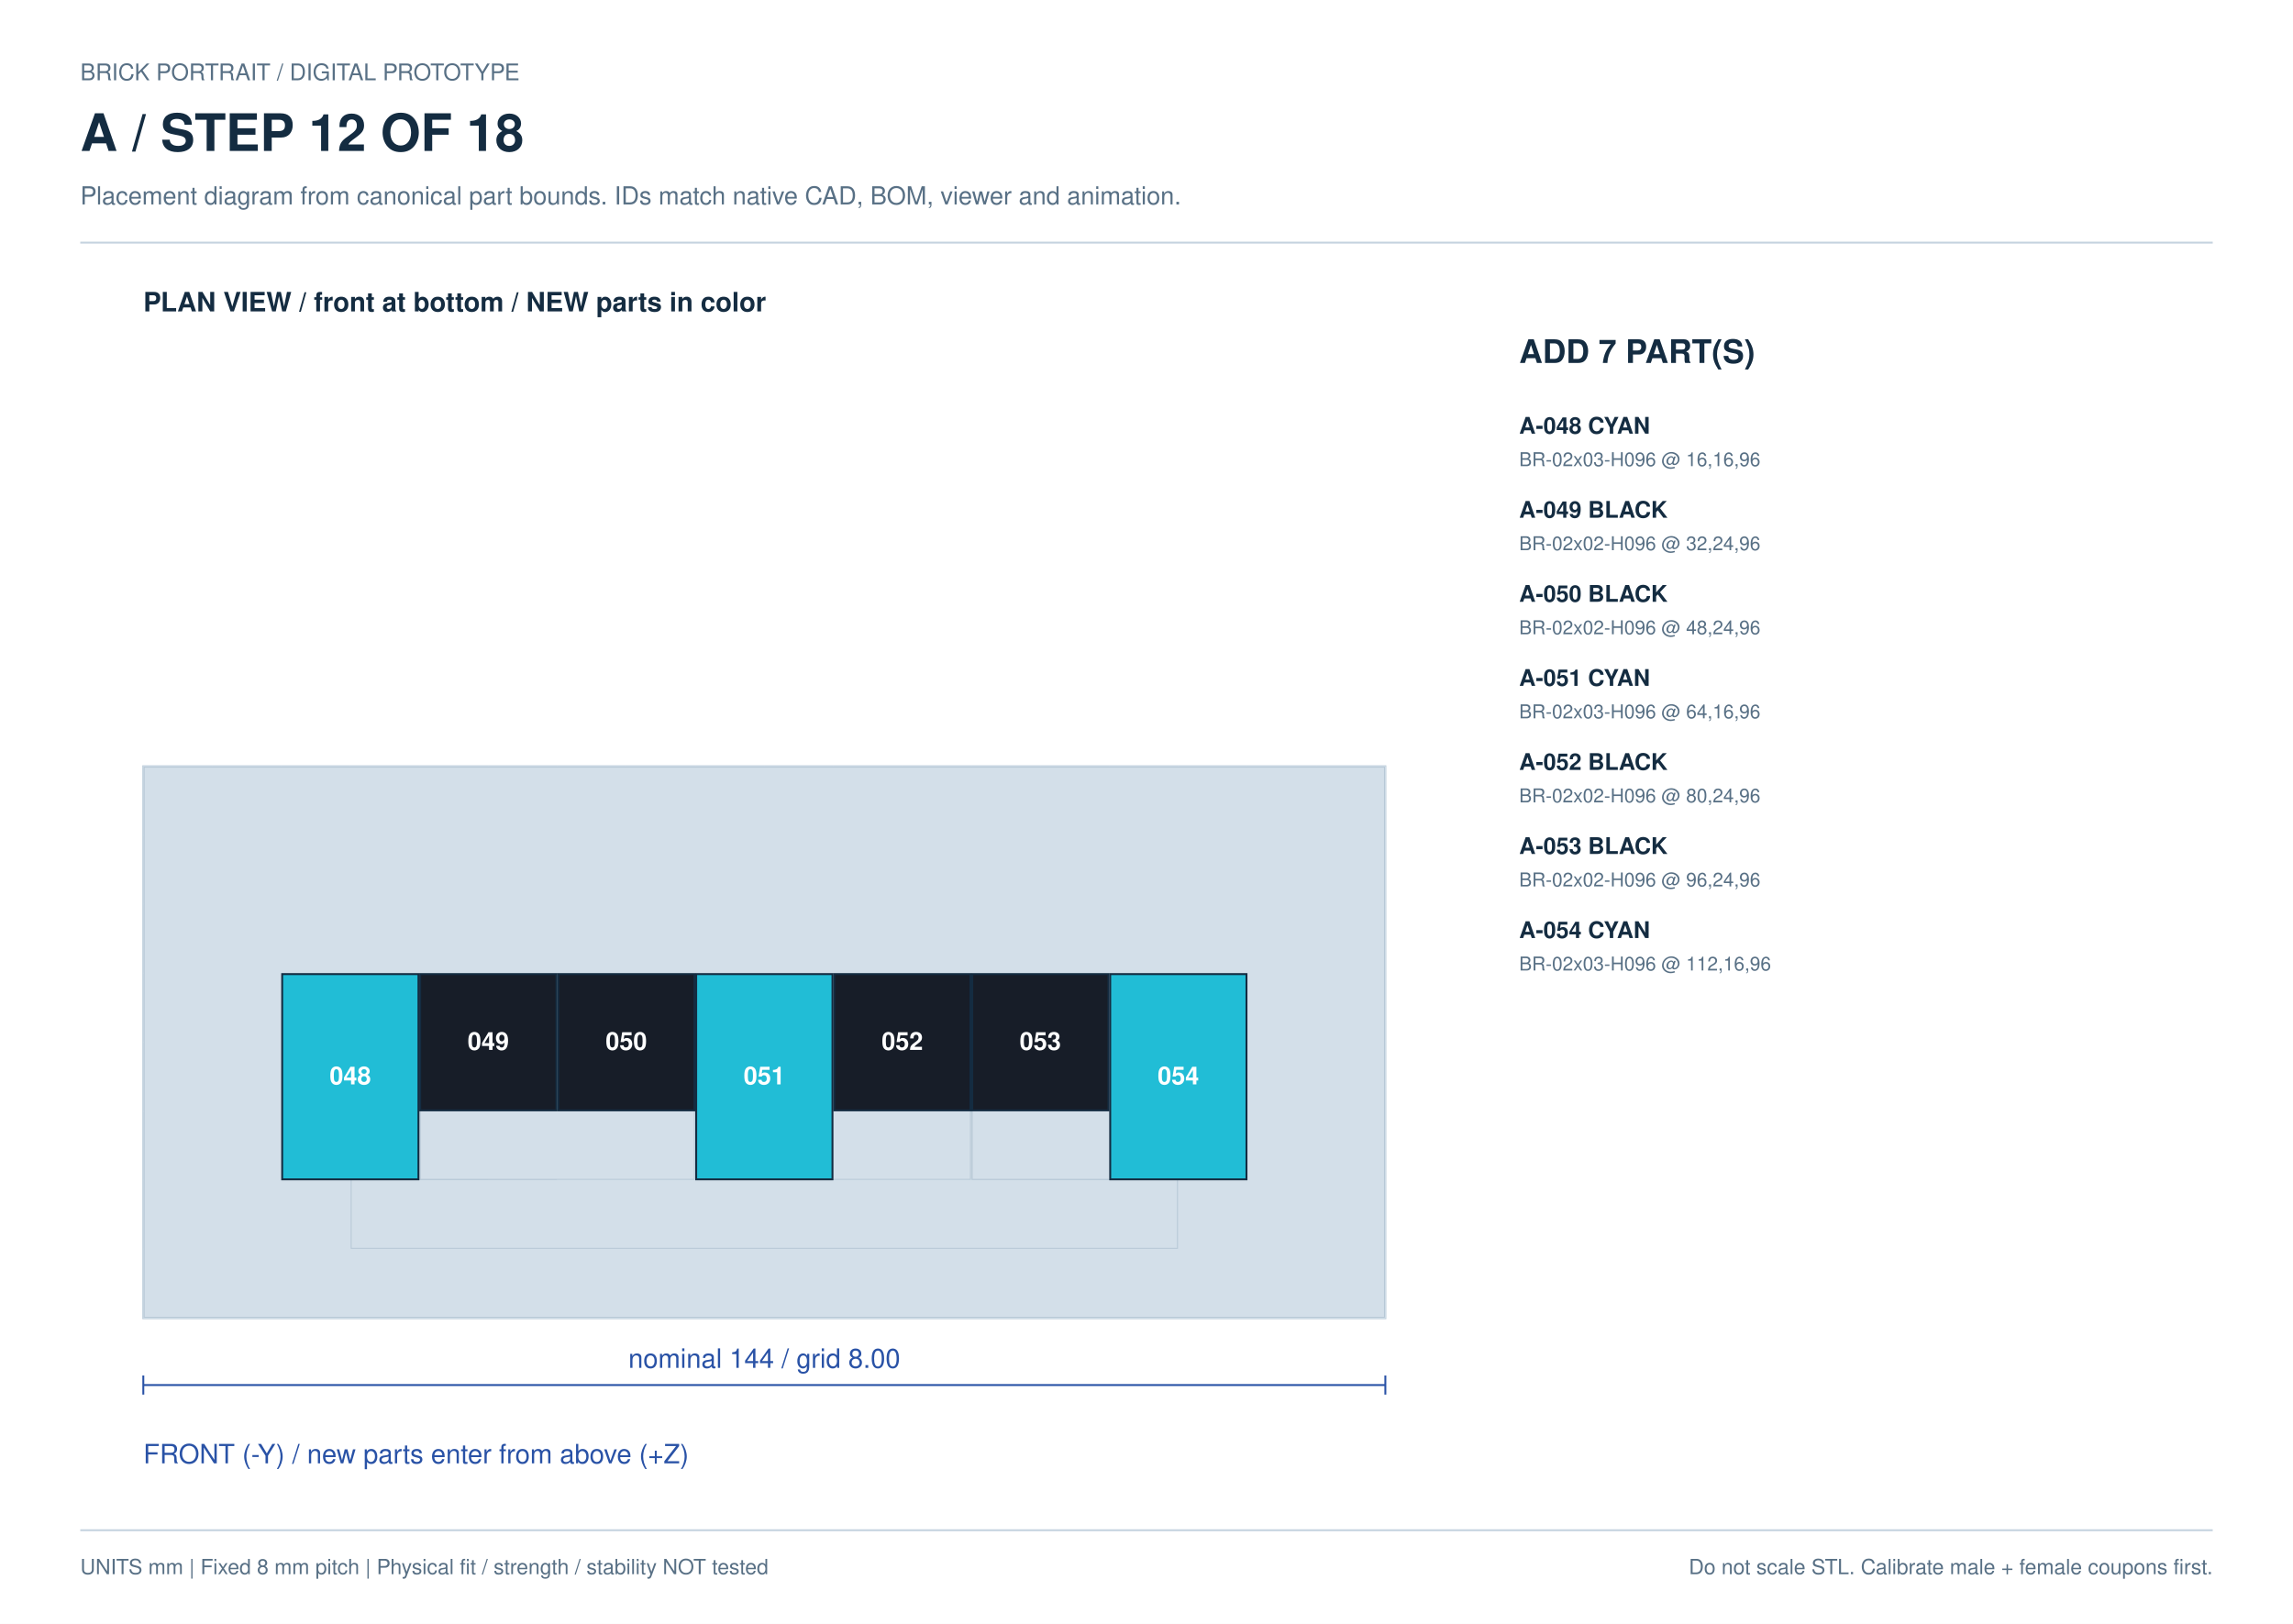
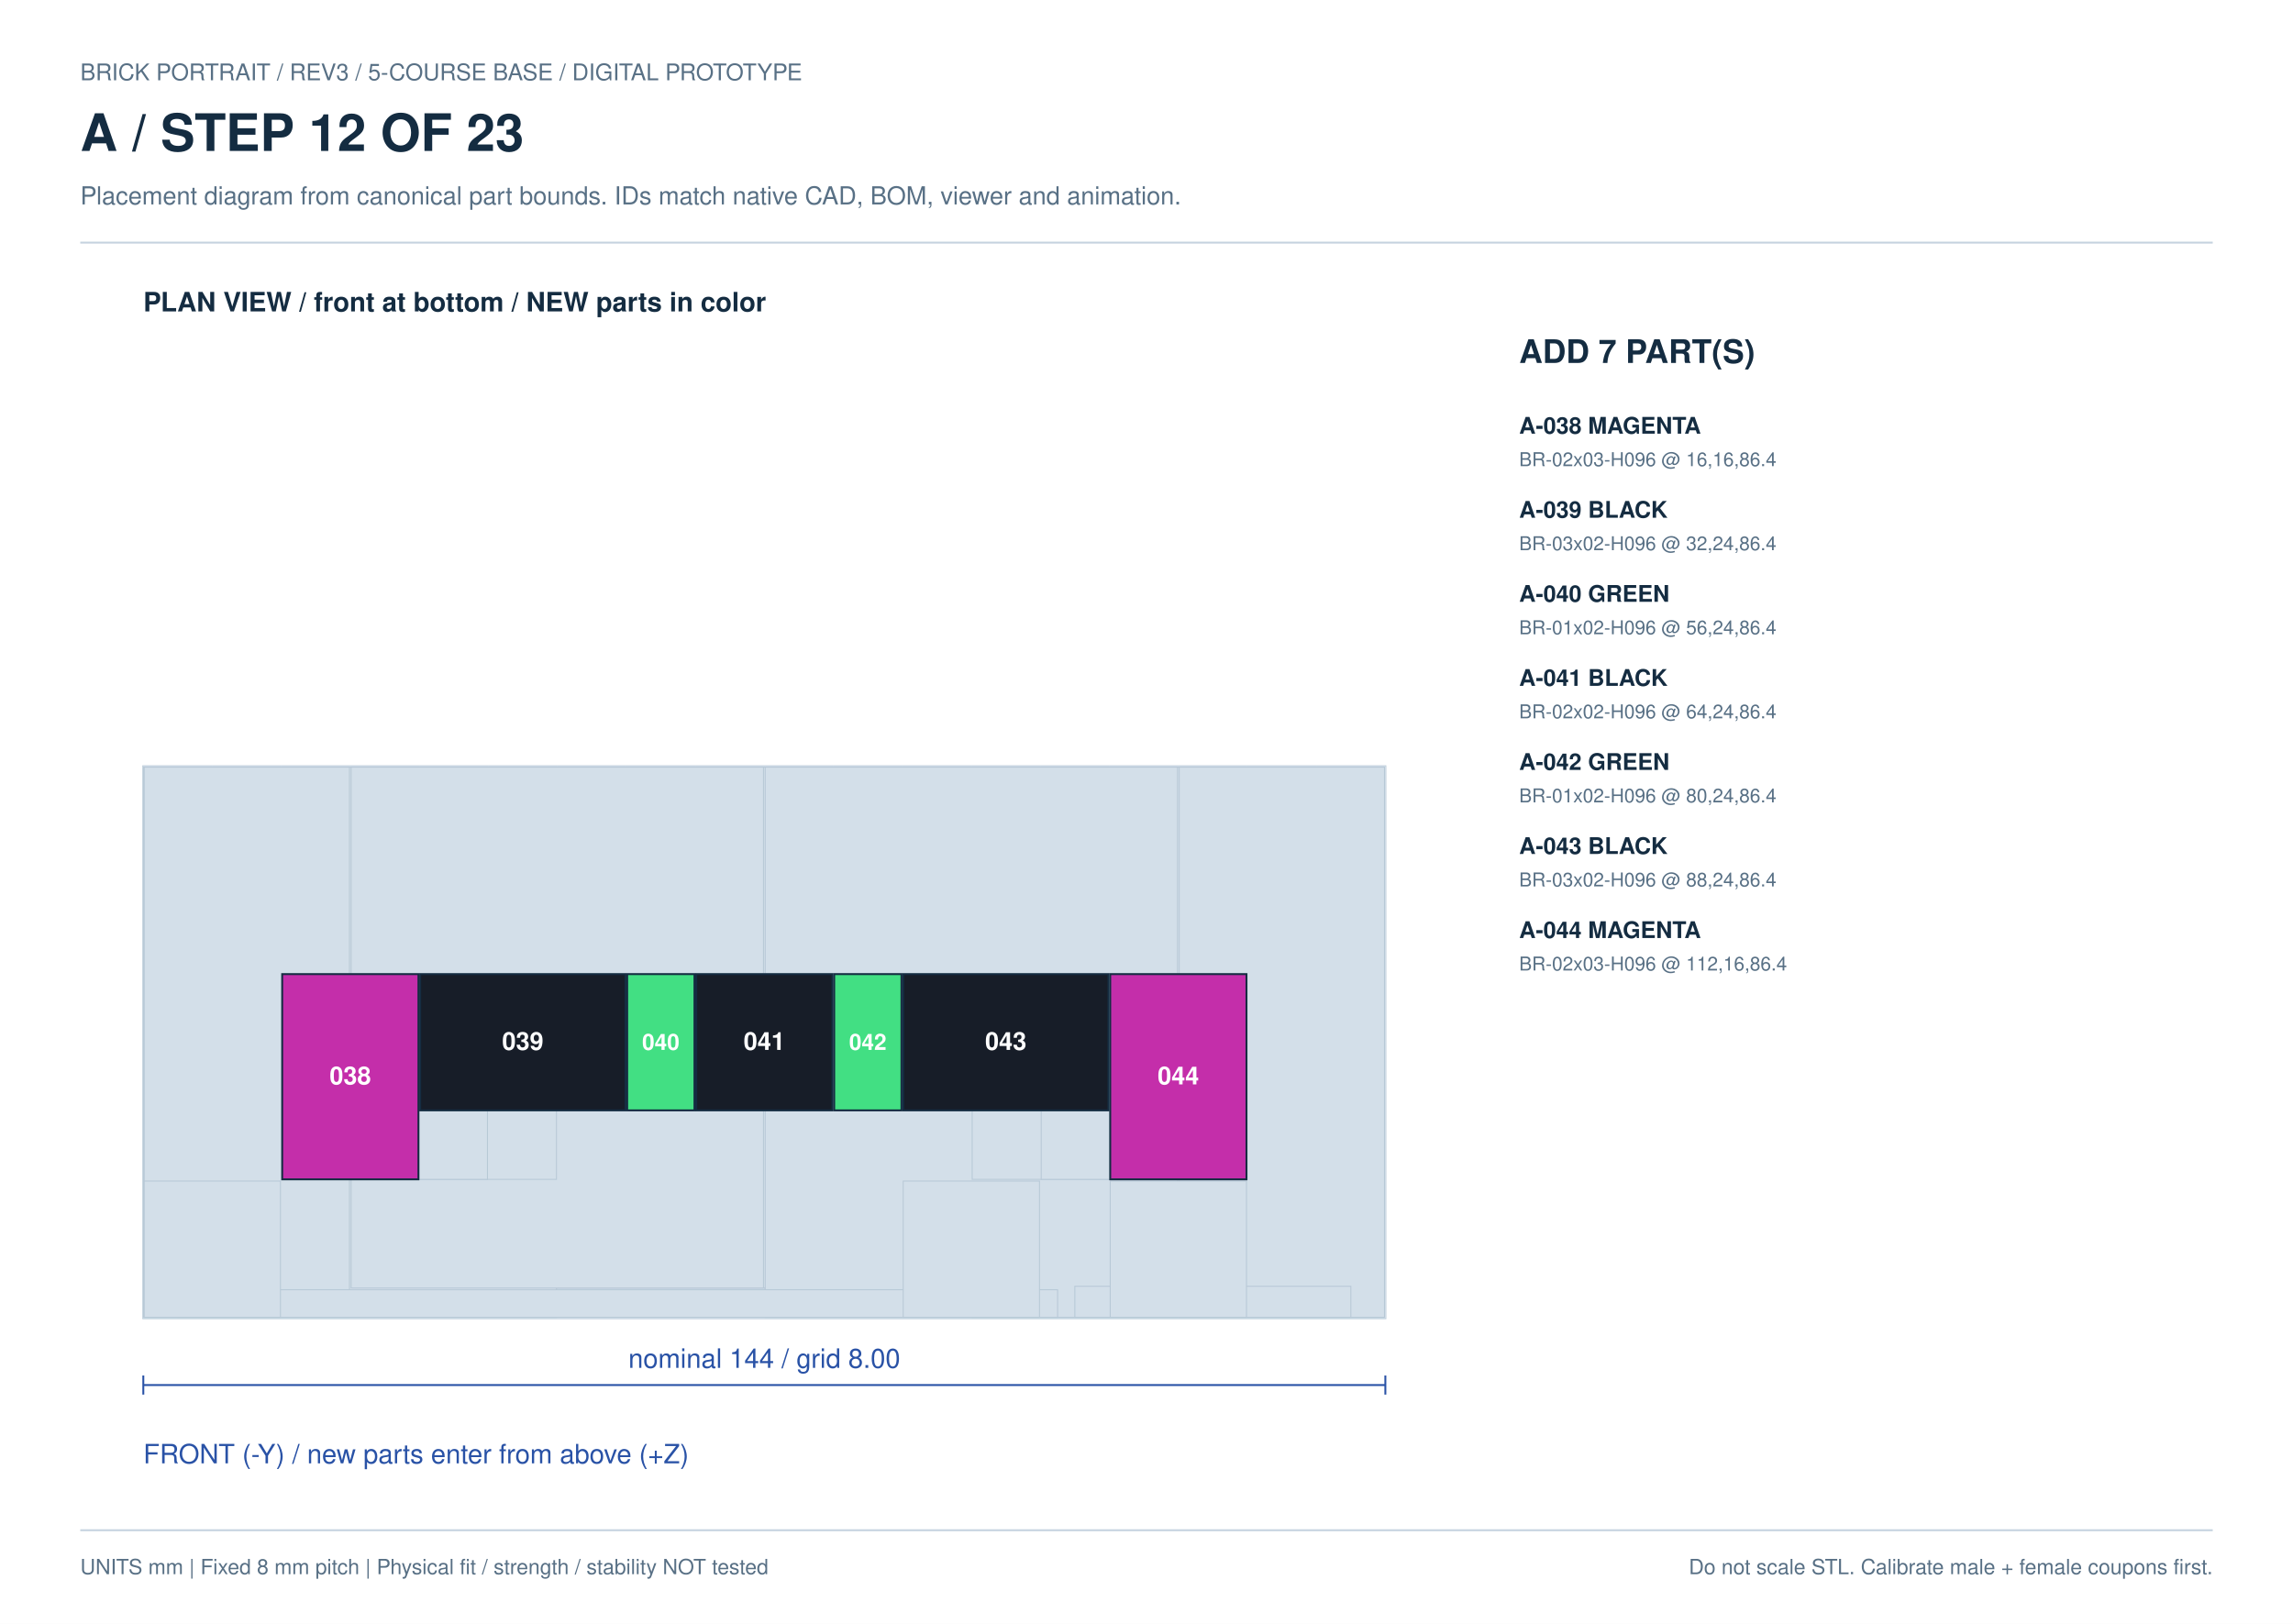
<svg xmlns="http://www.w3.org/2000/svg" width="420mm" height="297.5mm" viewBox="0 0 1200 850">
  <rect width="1200" height="850" fill="white" />
-   <text x="42" y="42" font-family="Helvetica,Arial,sans-serif" font-size="12" fill="#587085" font-weight="normal" text-anchor="start">BRICK PORTRAIT / DIGITAL PROTOTYPE</text>
-   <text x="42" y="79" font-family="Helvetica,Arial,sans-serif" font-size="27" fill="#142c41" font-weight="bold" text-anchor="start">A / STEP 12 OF 18</text>
+   <text x="42" y="42" font-family="Helvetica,Arial,sans-serif" font-size="12" fill="#587085" font-weight="normal" text-anchor="start">BRICK PORTRAIT / REV3 / 5-COURSE BASE / DIGITAL PROTOTYPE</text>
+   <text x="42" y="79" font-family="Helvetica,Arial,sans-serif" font-size="27" fill="#142c41" font-weight="bold" text-anchor="start">A / STEP 12 OF 23</text>
  <text x="42" y="107" font-family="Helvetica,Arial,sans-serif" font-size="13" fill="#587085" font-weight="normal" text-anchor="start">Placement diagram from canonical part bounds. IDs match native CAD, BOM, viewer and animation.</text>
  <line x1="42" y1="127" x2="1158" y2="127" stroke="#c5d3df" stroke-width="1" />
  <text x="75" y="163" font-family="Helvetica,Arial,sans-serif" font-size="14" fill="#142c41" font-weight="bold" text-anchor="start">PLAN VIEW / front at bottom / NEW parts in color</text>
  <rect x="75" y="401.111" width="650.0" height="288.889" fill="#edf3f8" stroke="#b7c8d6" />
  <line x1="75.0" y1="401.111" x2="75.0" y2="690" stroke="#d0dde8" stroke-width="0.5" />
  <line x1="111.111" y1="401.111" x2="111.111" y2="690" stroke="#d0dde8" stroke-width="0.5" />
  <line x1="147.222" y1="401.111" x2="147.222" y2="690" stroke="#d0dde8" stroke-width="0.5" />
  <line x1="183.333" y1="401.111" x2="183.333" y2="690" stroke="#d0dde8" stroke-width="0.5" />
  <line x1="219.444" y1="401.111" x2="219.444" y2="690" stroke="#d0dde8" stroke-width="0.5" />
  <line x1="255.556" y1="401.111" x2="255.556" y2="690" stroke="#d0dde8" stroke-width="0.5" />
  <line x1="291.667" y1="401.111" x2="291.667" y2="690" stroke="#d0dde8" stroke-width="0.5" />
  <line x1="327.778" y1="401.111" x2="327.778" y2="690" stroke="#d0dde8" stroke-width="0.5" />
  <line x1="363.889" y1="401.111" x2="363.889" y2="690" stroke="#d0dde8" stroke-width="0.5" />
  <line x1="400.0" y1="401.111" x2="400.0" y2="690" stroke="#d0dde8" stroke-width="0.5" />
  <line x1="436.111" y1="401.111" x2="436.111" y2="690" stroke="#d0dde8" stroke-width="0.5" />
  <line x1="472.222" y1="401.111" x2="472.222" y2="690" stroke="#d0dde8" stroke-width="0.5" />
  <line x1="508.333" y1="401.111" x2="508.333" y2="690" stroke="#d0dde8" stroke-width="0.5" />
  <line x1="544.444" y1="401.111" x2="544.444" y2="690" stroke="#d0dde8" stroke-width="0.5" />
  <line x1="580.556" y1="401.111" x2="580.556" y2="690" stroke="#d0dde8" stroke-width="0.5" />
  <line x1="616.667" y1="401.111" x2="616.667" y2="690" stroke="#d0dde8" stroke-width="0.5" />
  <line x1="652.778" y1="401.111" x2="652.778" y2="690" stroke="#d0dde8" stroke-width="0.5" />
  <line x1="688.889" y1="401.111" x2="688.889" y2="690" stroke="#d0dde8" stroke-width="0.5" />
  <line x1="725.0" y1="401.111" x2="725.0" y2="690" stroke="#d0dde8" stroke-width="0.5" />
  <line x1="75" y1="690.0" x2="725.0" y2="690.0" stroke="#d0dde8" stroke-width="0.5" />
  <line x1="75" y1="653.889" x2="725.0" y2="653.889" stroke="#d0dde8" stroke-width="0.5" />
  <line x1="75" y1="617.778" x2="725.0" y2="617.778" stroke="#d0dde8" stroke-width="0.5" />
  <line x1="75" y1="581.667" x2="725.0" y2="581.667" stroke="#d0dde8" stroke-width="0.5" />
  <line x1="75" y1="545.556" x2="725.0" y2="545.556" stroke="#d0dde8" stroke-width="0.5" />
  <line x1="75" y1="509.444" x2="725.0" y2="509.444" stroke="#d0dde8" stroke-width="0.5" />
  <line x1="75" y1="473.333" x2="725.0" y2="473.333" stroke="#d0dde8" stroke-width="0.5" />
  <line x1="75" y1="437.222" x2="725.0" y2="437.222" stroke="#d0dde8" stroke-width="0.5" />
  <line x1="75" y1="401.111" x2="725.0" y2="401.111" stroke="#d0dde8" stroke-width="0.5" />
  <rect x="75.451" y="401.562" width="649.097" height="287.986" fill="#d3dfe9" stroke="#b7c8d6" stroke-width="0.5" />
-   <rect x="183.785" y="582.118" width="432.431" height="71.319" fill="#d3dfe9" stroke="#b7c8d6" stroke-width="0.5" />
+   <rect x="75.451" y="401.562" width="215.764" height="287.986" fill="#d3dfe9" stroke="#b7c8d6" stroke-width="0.5" />
+   <rect x="292.118" y="401.562" width="215.764" height="272.639" fill="#d3dfe9" stroke="#b7c8d6" stroke-width="0.5" />
+   <rect x="508.785" y="401.562" width="215.764" height="287.986" fill="#d3dfe9" stroke="#b7c8d6" stroke-width="0.5" />
+   <rect x="75.451" y="401.562" width="107.431" height="287.986" fill="#d3dfe9" stroke="#b7c8d6" stroke-width="0.5" />
+   <rect x="183.785" y="401.562" width="215.764" height="272.639" fill="#d3dfe9" stroke="#b7c8d6" stroke-width="0.5" />
+   <rect x="400.451" y="401.562" width="215.764" height="287.986" fill="#d3dfe9" stroke="#b7c8d6" stroke-width="0.5" />
+   <rect x="617.118" y="401.562" width="107.431" height="287.986" fill="#d3dfe9" stroke="#b7c8d6" stroke-width="0.5" />
+   <rect x="75.451" y="401.562" width="215.764" height="287.986" fill="#d3dfe9" stroke="#b7c8d6" stroke-width="0.5" />
+   <rect x="292.118" y="401.562" width="215.764" height="272.639" fill="#d3dfe9" stroke="#b7c8d6" stroke-width="0.5" />
+   <rect x="508.785" y="401.562" width="215.764" height="287.986" fill="#d3dfe9" stroke="#b7c8d6" stroke-width="0.5" />
+   <rect x="75.451" y="401.562" width="107.431" height="287.986" fill="#d3dfe9" stroke="#b7c8d6" stroke-width="0.5" />
+   <rect x="183.785" y="401.562" width="215.764" height="272.639" fill="#d3dfe9" stroke="#b7c8d6" stroke-width="0.5" />
+   <rect x="400.451" y="401.562" width="215.764" height="287.986" fill="#d3dfe9" stroke="#b7c8d6" stroke-width="0.5" />
+   <rect x="617.118" y="401.562" width="107.431" height="287.986" fill="#d3dfe9" stroke="#b7c8d6" stroke-width="0.5" />
+   <rect x="93.056" y="675.104" width="460.417" height="14.444" fill="#d3dfe9" stroke="#b7c8d6" stroke-width="0.5" />
+   <rect x="562.5" y="673.299" width="144.444" height="16.25" fill="#d3dfe9" stroke="#b7c8d6" stroke-width="0.5" />
+   <rect x="75.451" y="618.229" width="71.319" height="71.319" fill="#d3dfe9" stroke="#b7c8d6" stroke-width="0.5" />
+   <rect x="472.674" y="618.229" width="71.319" height="71.319" fill="#d3dfe9" stroke="#b7c8d6" stroke-width="0.5" />
+   <rect x="581.007" y="618.229" width="71.319" height="71.319" fill="#d3dfe9" stroke="#b7c8d6" stroke-width="0.5" />
  <rect x="256.007" y="509.896" width="143.542" height="71.319" fill="#d3dfe9" stroke="#b7c8d6" stroke-width="0.5" />
  <rect x="400.451" y="509.896" width="143.542" height="71.319" fill="#d3dfe9" stroke="#b7c8d6" stroke-width="0.5" />
  <rect x="219.896" y="509.896" width="71.319" height="107.431" fill="#d3dfe9" stroke="#b7c8d6" stroke-width="0.5" />
  <rect x="292.118" y="509.896" width="71.319" height="71.319" fill="#d3dfe9" stroke="#b7c8d6" stroke-width="0.5" />
  <rect x="364.34" y="509.896" width="143.542" height="71.319" fill="#d3dfe9" stroke="#b7c8d6" stroke-width="0.5" />
  <rect x="508.785" y="509.896" width="71.319" height="107.431" fill="#d3dfe9" stroke="#b7c8d6" stroke-width="0.5" />
  <rect x="183.785" y="509.896" width="71.319" height="107.431" fill="#d3dfe9" stroke="#b7c8d6" stroke-width="0.5" />
  <rect x="256.007" y="509.896" width="143.542" height="71.319" fill="#d3dfe9" stroke="#b7c8d6" stroke-width="0.5" />
  <rect x="400.451" y="509.896" width="143.542" height="71.319" fill="#d3dfe9" stroke="#b7c8d6" stroke-width="0.5" />
  <rect x="544.896" y="509.896" width="71.319" height="107.431" fill="#d3dfe9" stroke="#b7c8d6" stroke-width="0.5" />
  <rect x="147.674" y="509.896" width="71.319" height="107.431" fill="#d3dfe9" stroke="#b7c8d6" stroke-width="0.5" />
  <rect x="219.896" y="509.896" width="107.431" height="71.319" fill="#d3dfe9" stroke="#b7c8d6" stroke-width="0.5" />
  <rect x="328.229" y="509.896" width="35.208" height="71.319" fill="#d3dfe9" stroke="#b7c8d6" stroke-width="0.5" />
  <rect x="364.34" y="509.896" width="71.319" height="71.319" fill="#d3dfe9" stroke="#b7c8d6" stroke-width="0.5" />
  <rect x="436.562" y="509.896" width="35.208" height="71.319" fill="#d3dfe9" stroke="#b7c8d6" stroke-width="0.5" />
  <rect x="472.674" y="509.896" width="107.431" height="71.319" fill="#d3dfe9" stroke="#b7c8d6" stroke-width="0.5" />
  <rect x="581.007" y="509.896" width="71.319" height="107.431" fill="#d3dfe9" stroke="#b7c8d6" stroke-width="0.5" />
-   <rect x="147.674" y="509.896" width="71.319" height="107.431" fill="#d3dfe9" stroke="#b7c8d6" stroke-width="0.5" />
-   <rect x="219.896" y="509.896" width="107.431" height="71.319" fill="#d3dfe9" stroke="#b7c8d6" stroke-width="0.5" />
-   <rect x="328.229" y="509.896" width="35.208" height="71.319" fill="#d3dfe9" stroke="#b7c8d6" stroke-width="0.5" />
-   <rect x="364.34" y="509.896" width="71.319" height="71.319" fill="#d3dfe9" stroke="#b7c8d6" stroke-width="0.5" />
-   <rect x="436.562" y="509.896" width="35.208" height="71.319" fill="#d3dfe9" stroke="#b7c8d6" stroke-width="0.5" />
-   <rect x="472.674" y="509.896" width="107.431" height="71.319" fill="#d3dfe9" stroke="#b7c8d6" stroke-width="0.5" />
-   <rect x="581.007" y="509.896" width="71.319" height="107.431" fill="#d3dfe9" stroke="#b7c8d6" stroke-width="0.5" />
-   <rect x="147.674" y="509.896" width="71.319" height="107.431" fill="#d3dfe9" stroke="#b7c8d6" stroke-width="0.5" />
-   <rect x="219.896" y="509.896" width="107.431" height="71.319" fill="#d3dfe9" stroke="#b7c8d6" stroke-width="0.5" />
-   <rect x="328.229" y="509.896" width="35.208" height="71.319" fill="#d3dfe9" stroke="#b7c8d6" stroke-width="0.5" />
-   <rect x="364.34" y="509.896" width="71.319" height="71.319" fill="#d3dfe9" stroke="#b7c8d6" stroke-width="0.5" />
-   <rect x="436.562" y="509.896" width="35.208" height="71.319" fill="#d3dfe9" stroke="#b7c8d6" stroke-width="0.5" />
-   <rect x="472.674" y="509.896" width="107.431" height="71.319" fill="#d3dfe9" stroke="#b7c8d6" stroke-width="0.5" />
-   <rect x="581.007" y="509.896" width="71.319" height="107.431" fill="#d3dfe9" stroke="#b7c8d6" stroke-width="0.5" />
-   <rect x="147.674" y="509.896" width="71.319" height="107.431" fill="#d3dfe9" stroke="#b7c8d6" stroke-width="0.5" />
-   <rect x="219.896" y="509.896" width="143.542" height="71.319" fill="#d3dfe9" stroke="#b7c8d6" stroke-width="0.5" />
-   <rect x="364.34" y="509.896" width="143.542" height="71.319" fill="#d3dfe9" stroke="#b7c8d6" stroke-width="0.5" />
-   <rect x="508.785" y="509.896" width="71.319" height="71.319" fill="#d3dfe9" stroke="#b7c8d6" stroke-width="0.5" />
-   <rect x="581.007" y="509.896" width="71.319" height="107.431" fill="#d3dfe9" stroke="#b7c8d6" stroke-width="0.5" />
-   <rect x="147.674" y="509.896" width="71.319" height="107.431" fill="#d3dfe9" stroke="#b7c8d6" stroke-width="0.5" />
-   <rect x="219.896" y="509.896" width="143.542" height="107.431" fill="#d3dfe9" stroke="#b7c8d6" stroke-width="0.5" />
-   <rect x="364.34" y="509.896" width="143.542" height="107.431" fill="#d3dfe9" stroke="#b7c8d6" stroke-width="0.5" />
-   <rect x="508.785" y="509.896" width="143.542" height="107.431" fill="#d3dfe9" stroke="#b7c8d6" stroke-width="0.5" />
-   <rect x="147.674" y="509.896" width="71.319" height="107.431" fill="#d3dfe9" stroke="#b7c8d6" stroke-width="0.5" />
-   <rect x="219.896" y="509.896" width="143.542" height="71.319" fill="#d3dfe9" stroke="#b7c8d6" stroke-width="0.5" />
-   <rect x="364.34" y="509.896" width="71.319" height="107.431" fill="#d3dfe9" stroke="#b7c8d6" stroke-width="0.5" />
-   <rect x="436.562" y="509.896" width="143.542" height="71.319" fill="#d3dfe9" stroke="#b7c8d6" stroke-width="0.5" />
-   <rect x="581.007" y="509.896" width="71.319" height="107.431" fill="#d3dfe9" stroke="#b7c8d6" stroke-width="0.5" />
-   <rect x="147.674" y="509.896" width="71.319" height="107.431" fill="#21bdd6" stroke="#142c41" stroke-width="1" />
-   <text x="183.333" y="567.611" font-family="Helvetica,Arial,sans-serif" font-size="13" fill="white" font-weight="bold" text-anchor="middle">048</text>
-   <rect x="219.896" y="509.896" width="71.319" height="71.319" fill="#171d28" stroke="#142c41" stroke-width="1" />
-   <text x="255.556" y="549.556" font-family="Helvetica,Arial,sans-serif" font-size="13" fill="white" font-weight="bold" text-anchor="middle">049</text>
-   <rect x="292.118" y="509.896" width="71.319" height="71.319" fill="#171d28" stroke="#142c41" stroke-width="1" />
-   <text x="327.778" y="549.556" font-family="Helvetica,Arial,sans-serif" font-size="13" fill="white" font-weight="bold" text-anchor="middle">050</text>
-   <rect x="364.34" y="509.896" width="71.319" height="107.431" fill="#21bdd6" stroke="#142c41" stroke-width="1" />
-   <text x="400.0" y="567.611" font-family="Helvetica,Arial,sans-serif" font-size="13" fill="white" font-weight="bold" text-anchor="middle">051</text>
-   <rect x="436.562" y="509.896" width="71.319" height="71.319" fill="#171d28" stroke="#142c41" stroke-width="1" />
-   <text x="472.222" y="549.556" font-family="Helvetica,Arial,sans-serif" font-size="13" fill="white" font-weight="bold" text-anchor="middle">052</text>
-   <rect x="508.785" y="509.896" width="71.319" height="71.319" fill="#171d28" stroke="#142c41" stroke-width="1" />
-   <text x="544.444" y="549.556" font-family="Helvetica,Arial,sans-serif" font-size="13" fill="white" font-weight="bold" text-anchor="middle">053</text>
-   <rect x="581.007" y="509.896" width="71.319" height="107.431" fill="#21bdd6" stroke="#142c41" stroke-width="1" />
-   <text x="616.667" y="567.611" font-family="Helvetica,Arial,sans-serif" font-size="13" fill="white" font-weight="bold" text-anchor="middle">054</text>
+   <rect x="147.674" y="509.896" width="71.319" height="107.431" fill="#c42eaa" stroke="#142c41" stroke-width="1" />
+   <text x="183.333" y="567.611" font-family="Helvetica,Arial,sans-serif" font-size="13" fill="white" font-weight="bold" text-anchor="middle">038</text>
+   <rect x="219.896" y="509.896" width="107.431" height="71.319" fill="#171d28" stroke="#142c41" stroke-width="1" />
+   <text x="273.611" y="549.556" font-family="Helvetica,Arial,sans-serif" font-size="13" fill="white" font-weight="bold" text-anchor="middle">039</text>
+   <rect x="328.229" y="509.896" width="35.208" height="71.319" fill="#42df83" stroke="#142c41" stroke-width="1" />
+   <text x="345.833" y="549.556" font-family="Helvetica,Arial,sans-serif" font-size="11.736" fill="white" font-weight="bold" text-anchor="middle">040</text>
+   <rect x="364.34" y="509.896" width="71.319" height="71.319" fill="#171d28" stroke="#142c41" stroke-width="1" />
+   <text x="400.0" y="549.556" font-family="Helvetica,Arial,sans-serif" font-size="13" fill="white" font-weight="bold" text-anchor="middle">041</text>
+   <rect x="436.562" y="509.896" width="35.208" height="71.319" fill="#42df83" stroke="#142c41" stroke-width="1" />
+   <text x="454.167" y="549.556" font-family="Helvetica,Arial,sans-serif" font-size="11.736" fill="white" font-weight="bold" text-anchor="middle">042</text>
+   <rect x="472.674" y="509.896" width="107.431" height="71.319" fill="#171d28" stroke="#142c41" stroke-width="1" />
+   <text x="526.389" y="549.556" font-family="Helvetica,Arial,sans-serif" font-size="13" fill="white" font-weight="bold" text-anchor="middle">043</text>
+   <rect x="581.007" y="509.896" width="71.319" height="107.431" fill="#c42eaa" stroke="#142c41" stroke-width="1" />
+   <text x="616.667" y="567.611" font-family="Helvetica,Arial,sans-serif" font-size="13" fill="white" font-weight="bold" text-anchor="middle">044</text>
  <line x1="75" y1="725" x2="725.0" y2="725" stroke="#2952a6" stroke-width="1" />
  <line x1="75" y1="720" x2="75" y2="730" stroke="#2952a6" stroke-width="1" />
  <line x1="725.0" y1="720" x2="725.0" y2="730" stroke="#2952a6" stroke-width="1" />
  <text x="400.0" y="716" font-family="Helvetica,Arial,sans-serif" font-size="14" fill="#2952a6" font-weight="normal" text-anchor="middle">nominal 144 / grid 8.00</text>
  <text x="75" y="766" font-family="Helvetica,Arial,sans-serif" font-size="14" fill="#2952a6" font-weight="normal" text-anchor="start">FRONT (-Y)  /  new parts enter from above (+Z)</text>
  <text x="795" y="190" font-family="Helvetica,Arial,sans-serif" font-size="17" fill="#142c41" font-weight="bold" text-anchor="start">ADD 7 PART(S)</text>
-   <text x="795" y="227" font-family="Helvetica,Arial,sans-serif" font-size="12" fill="#142c41" font-weight="bold" text-anchor="start">A-048  CYAN</text>
-   <text x="795" y="244" font-family="Helvetica,Arial,sans-serif" font-size="10" fill="#587085" font-weight="normal" text-anchor="start">BR-02x03-H096  @ 16,16,96</text>
-   <text x="795" y="271" font-family="Helvetica,Arial,sans-serif" font-size="12" fill="#142c41" font-weight="bold" text-anchor="start">A-049  BLACK</text>
-   <text x="795" y="288" font-family="Helvetica,Arial,sans-serif" font-size="10" fill="#587085" font-weight="normal" text-anchor="start">BR-02x02-H096  @ 32,24,96</text>
-   <text x="795" y="315" font-family="Helvetica,Arial,sans-serif" font-size="12" fill="#142c41" font-weight="bold" text-anchor="start">A-050  BLACK</text>
-   <text x="795" y="332" font-family="Helvetica,Arial,sans-serif" font-size="10" fill="#587085" font-weight="normal" text-anchor="start">BR-02x02-H096  @ 48,24,96</text>
-   <text x="795" y="359" font-family="Helvetica,Arial,sans-serif" font-size="12" fill="#142c41" font-weight="bold" text-anchor="start">A-051  CYAN</text>
-   <text x="795" y="376" font-family="Helvetica,Arial,sans-serif" font-size="10" fill="#587085" font-weight="normal" text-anchor="start">BR-02x03-H096  @ 64,16,96</text>
-   <text x="795" y="403" font-family="Helvetica,Arial,sans-serif" font-size="12" fill="#142c41" font-weight="bold" text-anchor="start">A-052  BLACK</text>
-   <text x="795" y="420" font-family="Helvetica,Arial,sans-serif" font-size="10" fill="#587085" font-weight="normal" text-anchor="start">BR-02x02-H096  @ 80,24,96</text>
-   <text x="795" y="447" font-family="Helvetica,Arial,sans-serif" font-size="12" fill="#142c41" font-weight="bold" text-anchor="start">A-053  BLACK</text>
-   <text x="795" y="464" font-family="Helvetica,Arial,sans-serif" font-size="10" fill="#587085" font-weight="normal" text-anchor="start">BR-02x02-H096  @ 96,24,96</text>
-   <text x="795" y="491" font-family="Helvetica,Arial,sans-serif" font-size="12" fill="#142c41" font-weight="bold" text-anchor="start">A-054  CYAN</text>
-   <text x="795" y="508" font-family="Helvetica,Arial,sans-serif" font-size="10" fill="#587085" font-weight="normal" text-anchor="start">BR-02x03-H096  @ 112,16,96</text>
+   <text x="795" y="227" font-family="Helvetica,Arial,sans-serif" font-size="12" fill="#142c41" font-weight="bold" text-anchor="start">A-038  MAGENTA</text>
+   <text x="795" y="244" font-family="Helvetica,Arial,sans-serif" font-size="10" fill="#587085" font-weight="normal" text-anchor="start">BR-02x03-H096  @ 16,16,86.4</text>
+   <text x="795" y="271" font-family="Helvetica,Arial,sans-serif" font-size="12" fill="#142c41" font-weight="bold" text-anchor="start">A-039  BLACK</text>
+   <text x="795" y="288" font-family="Helvetica,Arial,sans-serif" font-size="10" fill="#587085" font-weight="normal" text-anchor="start">BR-03x02-H096  @ 32,24,86.4</text>
+   <text x="795" y="315" font-family="Helvetica,Arial,sans-serif" font-size="12" fill="#142c41" font-weight="bold" text-anchor="start">A-040  GREEN</text>
+   <text x="795" y="332" font-family="Helvetica,Arial,sans-serif" font-size="10" fill="#587085" font-weight="normal" text-anchor="start">BR-01x02-H096  @ 56,24,86.4</text>
+   <text x="795" y="359" font-family="Helvetica,Arial,sans-serif" font-size="12" fill="#142c41" font-weight="bold" text-anchor="start">A-041  BLACK</text>
+   <text x="795" y="376" font-family="Helvetica,Arial,sans-serif" font-size="10" fill="#587085" font-weight="normal" text-anchor="start">BR-02x02-H096  @ 64,24,86.4</text>
+   <text x="795" y="403" font-family="Helvetica,Arial,sans-serif" font-size="12" fill="#142c41" font-weight="bold" text-anchor="start">A-042  GREEN</text>
+   <text x="795" y="420" font-family="Helvetica,Arial,sans-serif" font-size="10" fill="#587085" font-weight="normal" text-anchor="start">BR-01x02-H096  @ 80,24,86.4</text>
+   <text x="795" y="447" font-family="Helvetica,Arial,sans-serif" font-size="12" fill="#142c41" font-weight="bold" text-anchor="start">A-043  BLACK</text>
+   <text x="795" y="464" font-family="Helvetica,Arial,sans-serif" font-size="10" fill="#587085" font-weight="normal" text-anchor="start">BR-03x02-H096  @ 88,24,86.4</text>
+   <text x="795" y="491" font-family="Helvetica,Arial,sans-serif" font-size="12" fill="#142c41" font-weight="bold" text-anchor="start">A-044  MAGENTA</text>
+   <text x="795" y="508" font-family="Helvetica,Arial,sans-serif" font-size="10" fill="#587085" font-weight="normal" text-anchor="start">BR-02x03-H096  @ 112,16,86.4</text>
  <line x1="42" y1="801" x2="1158" y2="801" stroke="#c5d3df" stroke-width="1" />
  <text x="42" y="824" font-family="Helvetica,Arial,sans-serif" font-size="11" fill="#587085" font-weight="normal" text-anchor="start">UNITS mm | Fixed 8 mm pitch | Physical fit / strength / stability NOT tested</text>
  <text x="1158" y="824" font-family="Helvetica,Arial,sans-serif" font-size="11" fill="#587085" font-weight="normal" text-anchor="end">Do not scale STL. Calibrate male + female coupons first.</text>
</svg>
